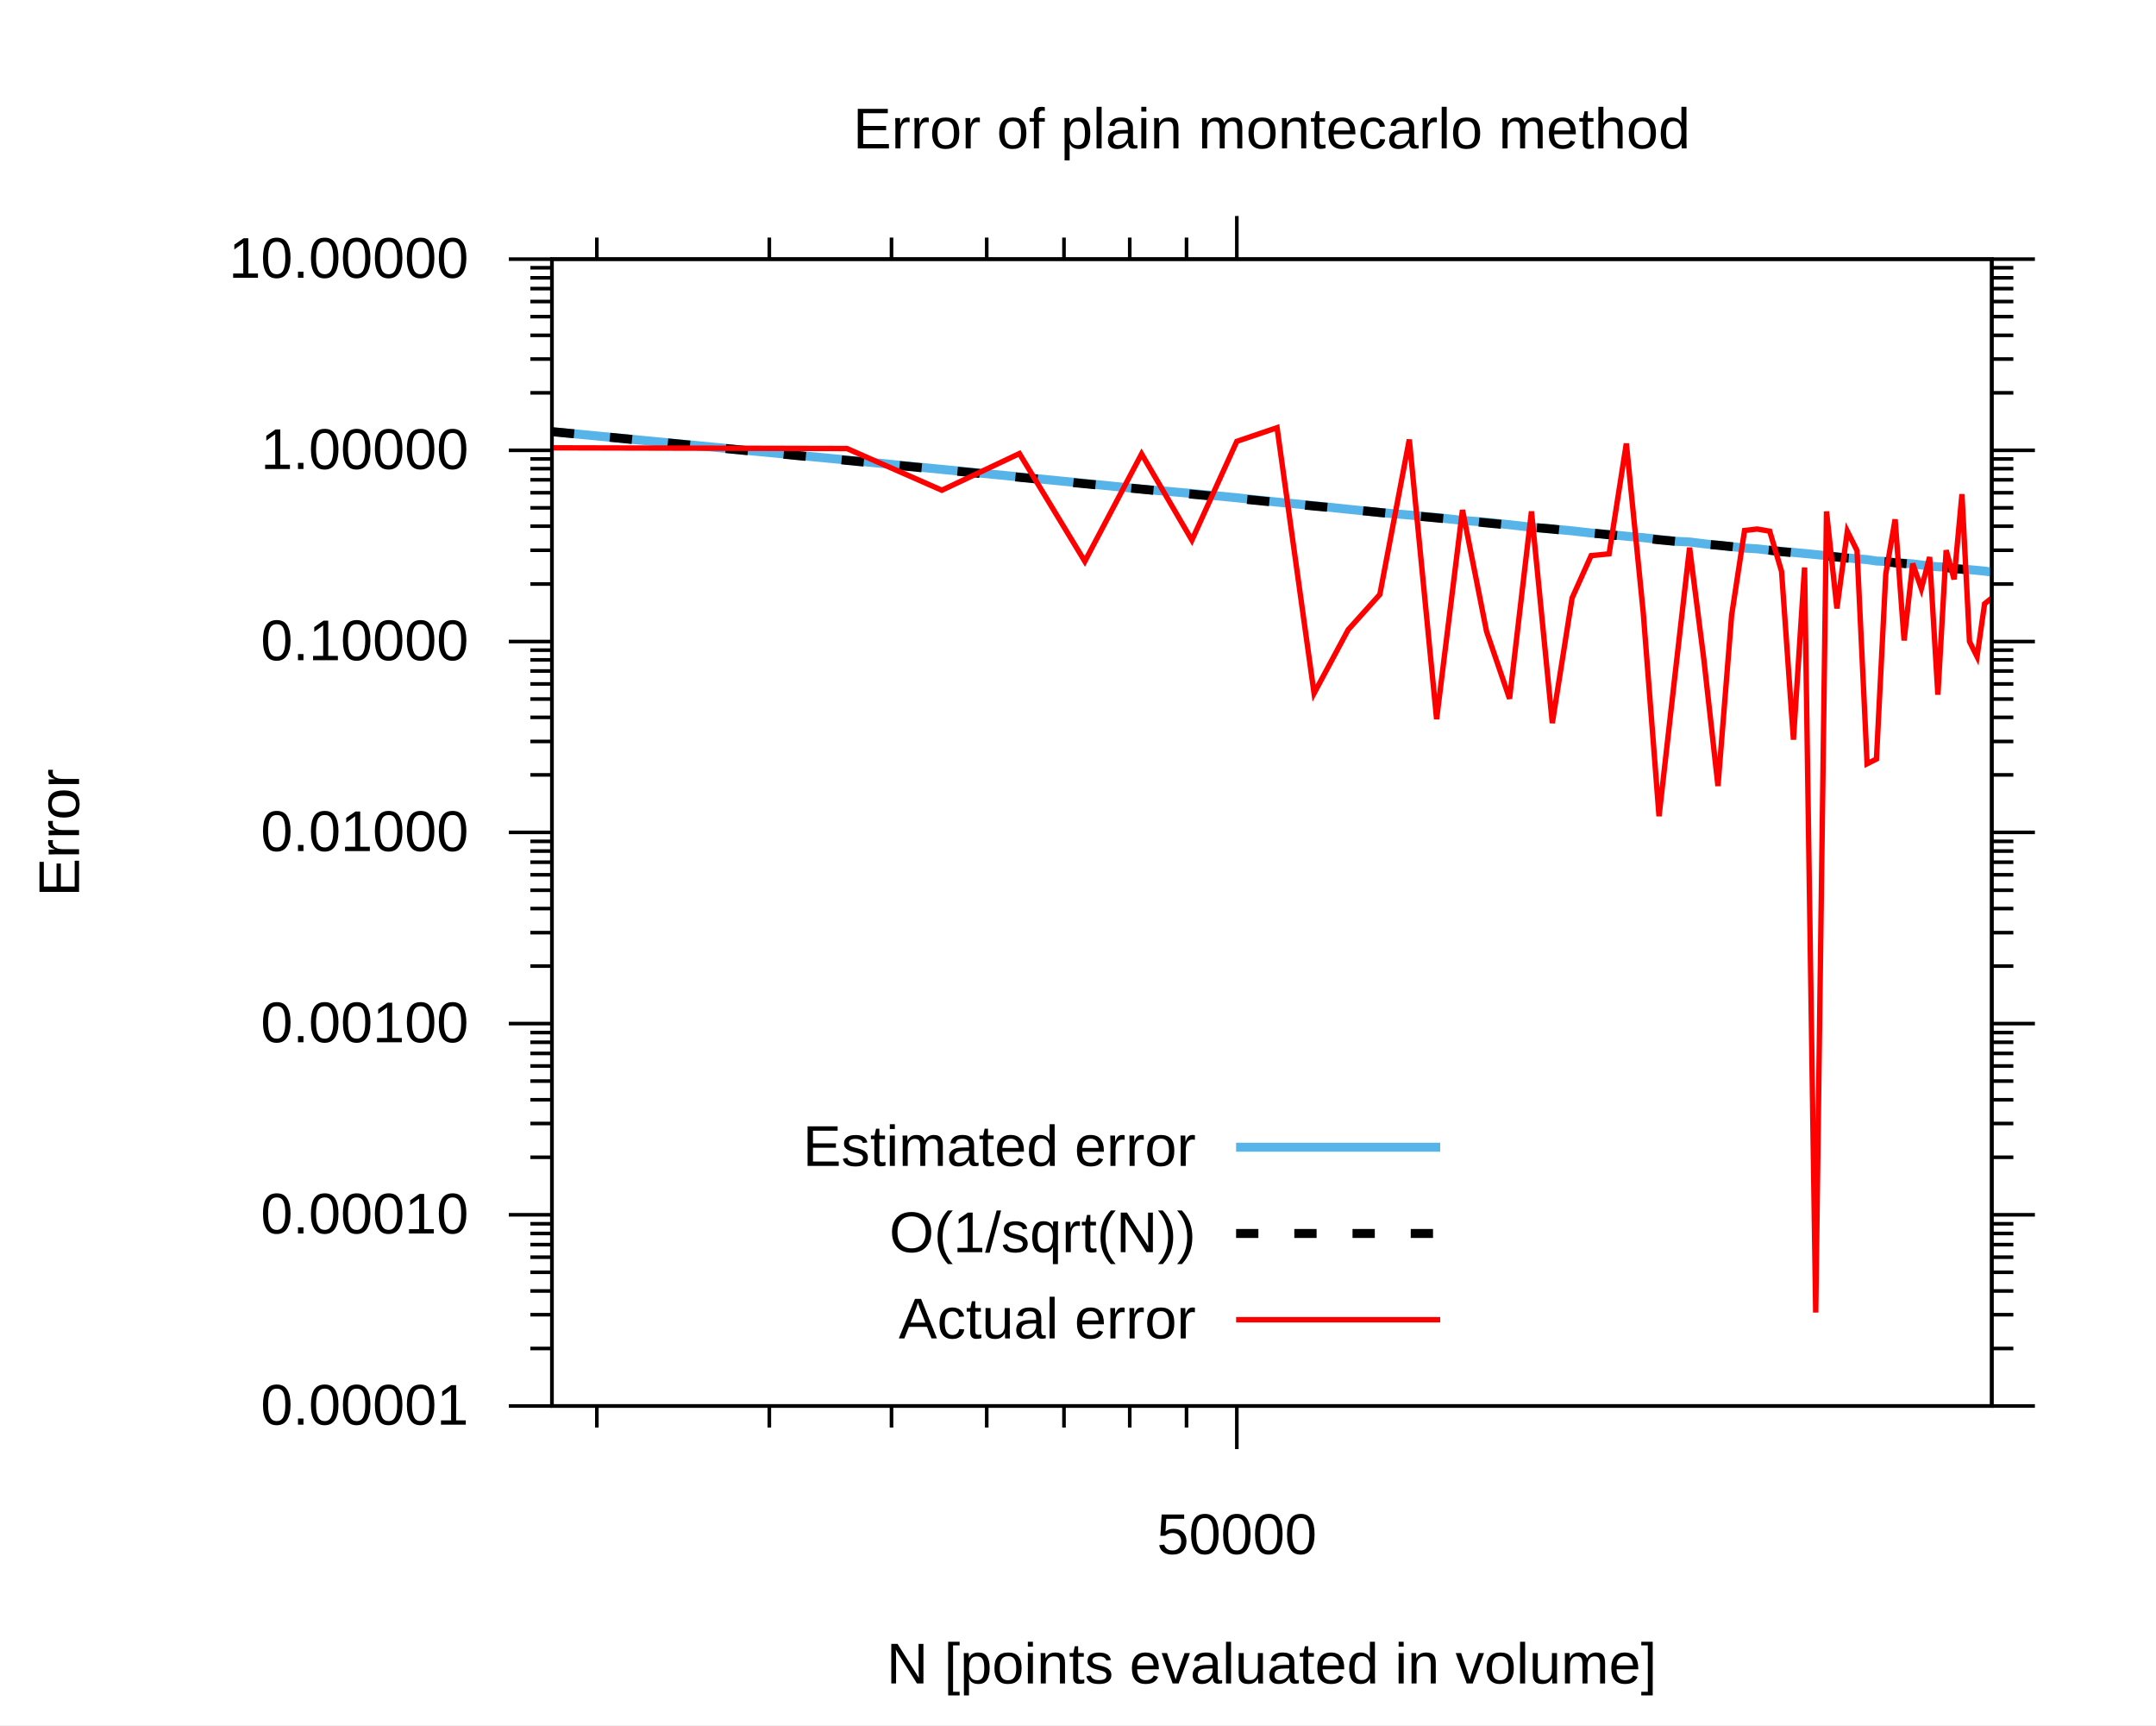
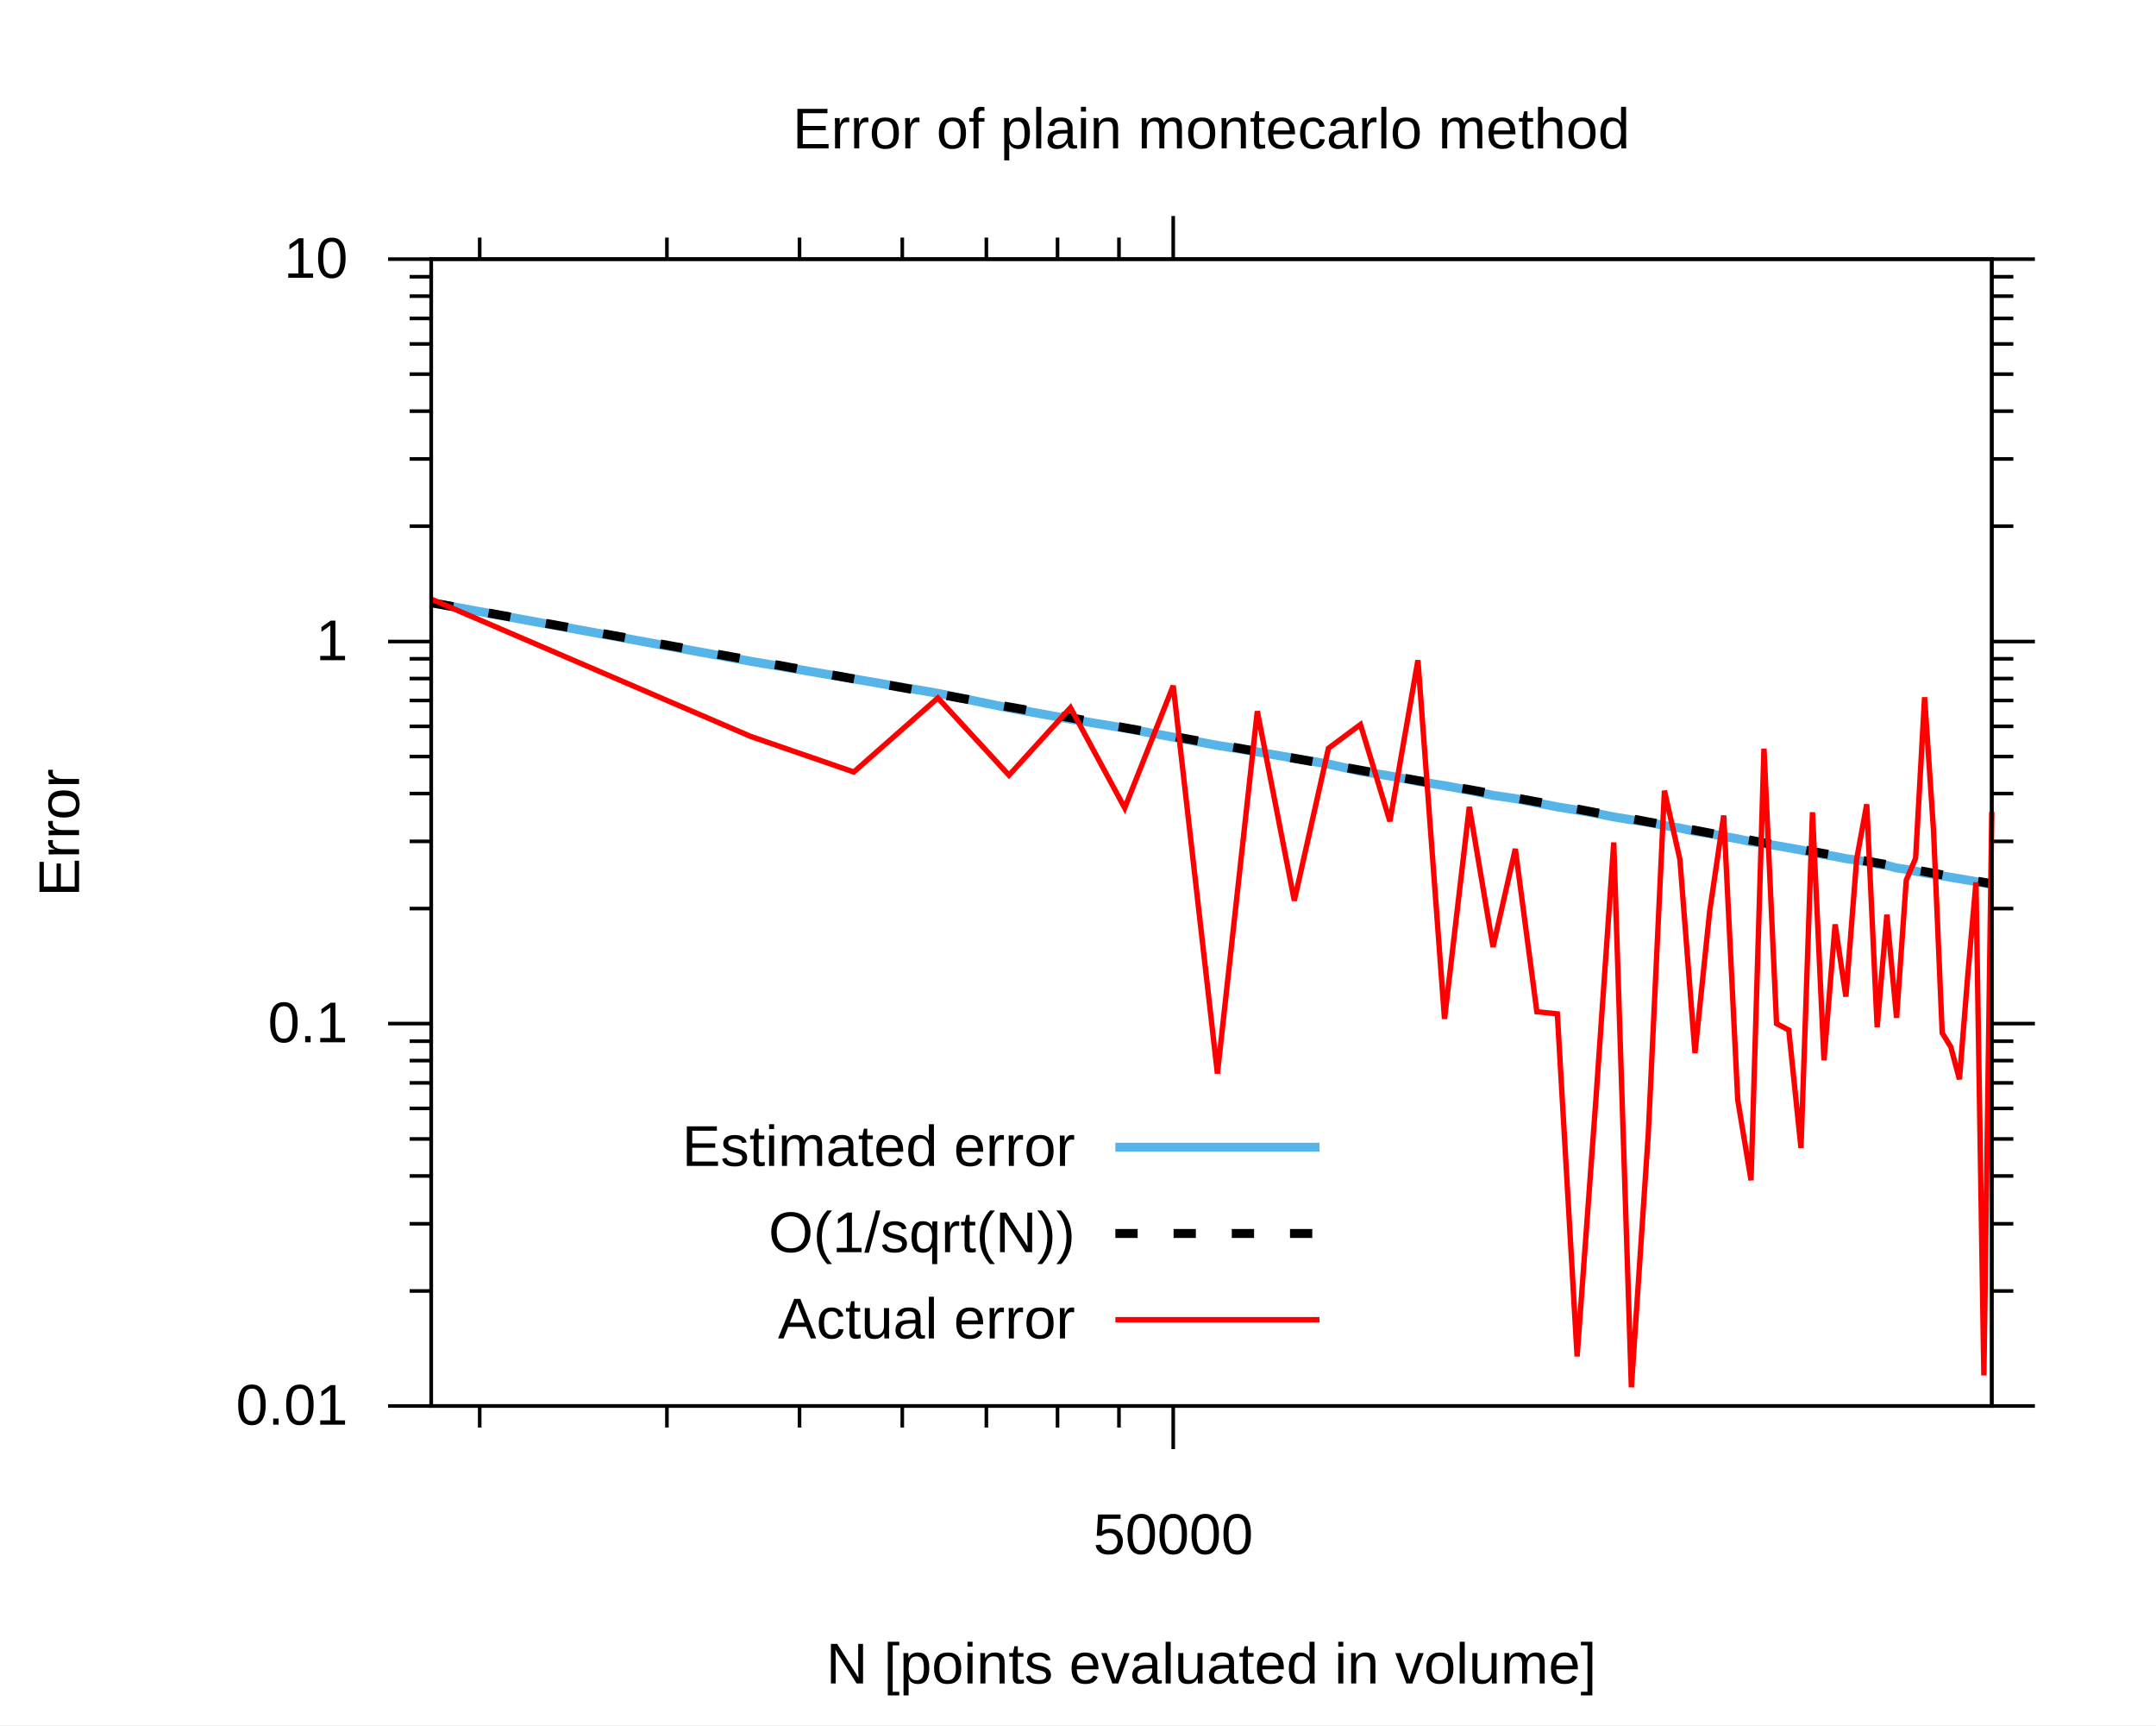
<svg xmlns="http://www.w3.org/2000/svg" xmlns:xlink="http://www.w3.org/1999/xlink" width="600" height="480" viewBox="0 0 600 480">
  <g id="gnuplot_canvas">
    <rect x="0" y="0" width="600" height="480" fill="#ffffff" />
    <defs>
      <circle id="gpDot" r="0.5" stroke-width="0.5" />
      <path id="gpPt0" stroke-width="0.167" stroke="currentColor" d="M-1,0 h2 M0,-1 v2" />
      <path id="gpPt1" stroke-width="0.167" stroke="currentColor" d="M-1,-1 L1,1 M1,-1 L-1,1" />
      <path id="gpPt2" stroke-width="0.167" stroke="currentColor" d="M-1,0 L1,0 M0,-1 L0,1 M-1,-1 L1,1 M-1,1 L1,-1" />
      <rect id="gpPt3" stroke-width="0.167" stroke="currentColor" x="-1" y="-1" width="2" height="2" />
      <rect id="gpPt4" stroke-width="0.167" stroke="currentColor" fill="currentColor" x="-1" y="-1" width="2" height="2" />
      <circle id="gpPt5" stroke-width="0.167" stroke="currentColor" cx="0" cy="0" r="1" />
      <use xlink:href="#gpPt5" id="gpPt6" fill="currentColor" stroke="none" />
      <path id="gpPt7" stroke-width="0.167" stroke="currentColor" d="M0,-1.33 L-1.33,0.67 L1.33,0.67 z" />
      <use xlink:href="#gpPt7" id="gpPt8" fill="currentColor" stroke="none" />
      <use xlink:href="#gpPt7" id="gpPt9" stroke="currentColor" transform="rotate(180)" />
      <use xlink:href="#gpPt9" id="gpPt10" fill="currentColor" stroke="none" />
      <use xlink:href="#gpPt3" id="gpPt11" stroke="currentColor" transform="rotate(45)" />
      <use xlink:href="#gpPt11" id="gpPt12" fill="currentColor" stroke="none" />
      <path id="gpPt13" stroke-width="0.167" stroke="currentColor" d="M0,1.330 L1.265,0.411 L0.782,-1.067 L-0.782,-1.076 L-1.265,0.411 z" />
      <use xlink:href="#gpPt13" id="gpPt14" fill="currentColor" stroke="none" />
      <filter id="textbox" filterUnits="objectBoundingBox" x="0" y="0" height="1" width="1">
        <feFlood flood-color="#FFFFFF" flood-opacity="1" result="bgnd" />
        <feComposite in="SourceGraphic" in2="bgnd" operator="atop" />
      </filter>
      <filter id="greybox" filterUnits="objectBoundingBox" x="0" y="0" height="1" width="1">
        <feFlood flood-color="lightgrey" flood-opacity="1" result="grey" />
        <feComposite in="SourceGraphic" in2="grey" operator="atop" />
      </filter>
    </defs>
    <g fill="none" color="#FFFFFF" stroke="currentColor" stroke-width="1.00" stroke-linecap="butt" stroke-linejoin="miter">
</g>
    <g fill="none" color="black" stroke="currentColor" stroke-width="1.00" stroke-linecap="butt" stroke-linejoin="miter">
-       <path stroke="black" d="M153.6,391.2 L141.6,391.2 M554.3,391.2 L566.3,391.2  " />
-       <g transform="translate(130.4,396.4)" stroke="none" fill="black" font-family="Arial" font-size="16.00" text-anchor="end">
+       <path stroke="black" d="M120.0,391.2 L108.0,391.2 M554.3,391.2 L566.3,391.2  " />
+       <g transform="translate(96.8,396.4)" stroke="none" fill="black" font-family="Arial" font-size="16.00" text-anchor="end">
        <text>
-           <tspan font-family="Arial">0.00001</tspan>
+           <tspan font-family="Arial"> 0.01</tspan>
        </text>
      </g>
    </g>
    <g fill="none" color="black" stroke="currentColor" stroke-width="1.00" stroke-linecap="butt" stroke-linejoin="miter">
-       <path stroke="black" d="M153.6,375.2 L147.6,375.2 M554.3,375.2 L560.3,375.2 M153.6,365.8 L147.6,365.8 M554.3,365.8 L560.3,365.8   M153.6,359.2 L147.6,359.2 M554.3,359.2 L560.3,359.2 M153.6,354.0 L147.6,354.0 M554.3,354.0 L560.3,354.0   M153.6,349.8 L147.6,349.8 M554.3,349.8 L560.3,349.8 M153.6,346.3 L147.6,346.3 M554.3,346.3 L560.3,346.3   M153.6,343.2 L147.6,343.2 M554.3,343.2 L560.3,343.2 M153.6,340.5 L147.6,340.5 M554.3,340.5 L560.3,340.5   M153.6,338.0 L141.6,338.0 M554.3,338.0 L566.3,338.0  " />
-       <g transform="translate(130.4,343.2)" stroke="none" fill="black" font-family="Arial" font-size="16.00" text-anchor="end">
+       <path stroke="black" d="M120.0,359.2 L114.0,359.2 M554.3,359.2 L560.3,359.2 M120.0,340.5 L114.0,340.5 M554.3,340.5 L560.3,340.5   M120.0,327.2 L114.0,327.2 M554.3,327.2 L560.3,327.2 M120.0,316.9 L114.0,316.9 M554.3,316.9 L560.3,316.9   M120.0,308.4 L114.0,308.4 M554.3,308.4 L560.3,308.4 M120.0,301.3 L114.0,301.3 M554.3,301.3 L560.3,301.3   M120.0,295.1 L114.0,295.1 M554.3,295.1 L560.3,295.1 M120.0,289.7 L114.0,289.7 M554.3,289.7 L560.3,289.7   M120.0,284.8 L108.0,284.8 M554.3,284.8 L566.3,284.8  " />
+       <g transform="translate(96.8,290.0)" stroke="none" fill="black" font-family="Arial" font-size="16.00" text-anchor="end">
        <text>
-           <tspan font-family="Arial">0.00010</tspan>
+           <tspan font-family="Arial"> 0.1</tspan>
        </text>
      </g>
    </g>
    <g fill="none" color="black" stroke="currentColor" stroke-width="1.00" stroke-linecap="butt" stroke-linejoin="miter">
-       <path stroke="black" d="M153.6,322.0 L147.6,322.0 M554.3,322.0 L560.3,322.0 M153.6,312.6 L147.6,312.6 M554.3,312.6 L560.3,312.6   M153.6,306.0 L147.6,306.0 M554.3,306.0 L560.3,306.0 M153.6,300.8 L147.6,300.8 M554.3,300.8 L560.3,300.8   M153.6,296.6 L147.6,296.6 M554.3,296.6 L560.3,296.6 M153.6,293.1 L147.6,293.1 M554.3,293.1 L560.3,293.1   M153.6,290.0 L147.6,290.0 M554.3,290.0 L560.3,290.0 M153.6,287.3 L147.6,287.3 M554.3,287.3 L560.3,287.3   M153.6,284.8 L141.6,284.8 M554.3,284.8 L566.3,284.8  " />
-       <g transform="translate(130.4,290.0)" stroke="none" fill="black" font-family="Arial" font-size="16.00" text-anchor="end">
+       <path stroke="black" d="M120.0,252.8 L114.0,252.8 M554.3,252.8 L560.3,252.8 M120.0,234.1 L114.0,234.1 M554.3,234.1 L560.3,234.1   M120.0,220.8 L114.0,220.8 M554.3,220.8 L560.3,220.8 M120.0,210.5 L114.0,210.5 M554.3,210.5 L560.3,210.5   M120.0,202.1 L114.0,202.1 M554.3,202.1 L560.3,202.1 M120.0,194.9 L114.0,194.9 M554.3,194.9 L560.3,194.9   M120.0,188.8 L114.0,188.8 M554.3,188.8 L560.3,188.8 M120.0,183.3 L114.0,183.3 M554.3,183.3 L560.3,183.3   M120.0,178.5 L108.0,178.5 M554.3,178.5 L566.3,178.5  " />
+       <g transform="translate(96.8,183.7)" stroke="none" fill="black" font-family="Arial" font-size="16.00" text-anchor="end">
        <text>
-           <tspan font-family="Arial">0.00100</tspan>
+           <tspan font-family="Arial"> 1</tspan>
        </text>
      </g>
    </g>
    <g fill="none" color="black" stroke="currentColor" stroke-width="1.00" stroke-linecap="butt" stroke-linejoin="miter">
-       <path stroke="black" d="M153.6,268.8 L147.6,268.8 M554.3,268.8 L560.3,268.8 M153.6,259.5 L147.6,259.5 M554.3,259.5 L560.3,259.5   M153.6,252.8 L147.6,252.8 M554.3,252.8 L560.3,252.8 M153.6,247.7 L147.6,247.7 M554.3,247.7 L560.3,247.7   M153.6,243.4 L147.6,243.4 M554.3,243.4 L560.3,243.4 M153.6,239.9 L147.6,239.9 M554.3,239.9 L560.3,239.9   M153.6,236.8 L147.6,236.8 M554.3,236.8 L560.3,236.8 M153.6,234.1 L147.6,234.1 M554.3,234.1 L560.3,234.1   M153.6,231.6 L141.6,231.6 M554.3,231.6 L566.3,231.6  " />
-       <g transform="translate(130.4,236.8)" stroke="none" fill="black" font-family="Arial" font-size="16.00" text-anchor="end">
+       <path stroke="black" d="M120.0,146.4 L114.0,146.4 M554.3,146.4 L560.3,146.4 M120.0,127.7 L114.0,127.7 M554.3,127.7 L560.3,127.7   M120.0,114.4 L114.0,114.4 M554.3,114.4 L560.3,114.4 M120.0,104.1 L114.0,104.1 M554.3,104.1 L560.3,104.1   M120.0,95.7 L114.0,95.7 M554.3,95.7 L560.3,95.7 M120.0,88.6 L114.0,88.6 M554.3,88.6 L560.3,88.6   M120.0,82.4 L114.0,82.4 M554.3,82.4 L560.3,82.4 M120.0,77.0 L114.0,77.0 M554.3,77.0 L560.3,77.0   M120.0,72.1 L108.0,72.1 M554.3,72.1 L566.3,72.1  " />
+       <g transform="translate(96.8,77.3)" stroke="none" fill="black" font-family="Arial" font-size="16.00" text-anchor="end">
        <text>
-           <tspan font-family="Arial">0.01000</tspan>
+           <tspan font-family="Arial"> 10</tspan>
        </text>
      </g>
    </g>
    <g fill="none" color="black" stroke="currentColor" stroke-width="1.00" stroke-linecap="butt" stroke-linejoin="miter">
-       <path stroke="black" d="M153.6,215.6 L147.6,215.6 M554.3,215.6 L560.3,215.6 M153.6,206.3 L147.6,206.3 M554.3,206.3 L560.3,206.3   M153.6,199.6 L147.6,199.6 M554.3,199.6 L560.3,199.6 M153.6,194.5 L147.6,194.5 M554.3,194.5 L560.3,194.5   M153.6,190.3 L147.6,190.3 M554.3,190.3 L560.3,190.3 M153.6,186.7 L147.6,186.7 M554.3,186.7 L560.3,186.7   M153.6,183.6 L147.6,183.6 M554.3,183.6 L560.3,183.6 M153.6,180.9 L147.6,180.9 M554.3,180.9 L560.3,180.9   M153.6,178.5 L141.6,178.5 M554.3,178.5 L566.3,178.5  " />
-       <g transform="translate(130.4,183.7)" stroke="none" fill="black" font-family="Arial" font-size="16.00" text-anchor="end">
-         <text>
-           <tspan font-family="Arial">0.10000</tspan>
-         </text>
-       </g>
-     </g>
-     <g fill="none" color="black" stroke="currentColor" stroke-width="1.00" stroke-linecap="butt" stroke-linejoin="miter">
-       <path stroke="black" d="M153.6,162.5 L147.6,162.5 M554.3,162.5 L560.3,162.5 M153.6,153.1 L147.6,153.1 M554.3,153.1 L560.3,153.1   M153.6,146.4 L147.6,146.4 M554.3,146.4 L560.3,146.4 M153.6,141.3 L147.6,141.3 M554.3,141.3 L560.3,141.3   M153.6,137.1 L147.6,137.1 M554.3,137.1 L560.3,137.1 M153.6,133.5 L147.6,133.5 M554.3,133.5 L560.3,133.5   M153.6,130.4 L147.6,130.4 M554.3,130.4 L560.3,130.4 M153.6,127.7 L147.6,127.7 M554.3,127.7 L560.3,127.7   M153.6,125.3 L141.6,125.3 M554.3,125.3 L566.3,125.3  " />
-       <g transform="translate(130.4,130.5)" stroke="none" fill="black" font-family="Arial" font-size="16.00" text-anchor="end">
-         <text>
-           <tspan font-family="Arial">1.00000</tspan>
-         </text>
-       </g>
-     </g>
-     <g fill="none" color="black" stroke="currentColor" stroke-width="1.00" stroke-linecap="butt" stroke-linejoin="miter">
-       <path stroke="black" d="M153.6,109.3 L147.6,109.3 M554.3,109.3 L560.3,109.3 M153.6,99.9 L147.6,99.9 M554.3,99.9 L560.3,99.9   M153.6,93.3 L147.6,93.3 M554.3,93.3 L560.3,93.3 M153.6,88.1 L147.6,88.1 M554.3,88.1 L560.3,88.1   M153.6,83.9 L147.6,83.9 M554.3,83.9 L560.3,83.9 M153.6,80.3 L147.6,80.3 M554.3,80.3 L560.3,80.3   M153.6,77.3 L147.6,77.3 M554.3,77.3 L560.3,77.3 M153.6,74.5 L147.6,74.5 M554.3,74.5 L560.3,74.5   M153.6,72.1 L141.6,72.1 M554.3,72.1 L566.3,72.1  " />
-       <g transform="translate(130.4,77.3)" stroke="none" fill="black" font-family="Arial" font-size="16.00" text-anchor="end">
-         <text>
-           <tspan font-family="Arial">10.00000</tspan>
-         </text>
-       </g>
-     </g>
-     <g fill="none" color="black" stroke="currentColor" stroke-width="1.00" stroke-linecap="butt" stroke-linejoin="miter">
-       <path stroke="black" d="M166.1,391.2 L166.1,397.2 M166.1,72.1 L166.1,66.1 M214.1,391.2 L214.1,397.2 M214.1,72.1 L214.1,66.1   M248.1,391.2 L248.1,397.2 M248.1,72.1 L248.1,66.1 M274.6,391.2 L274.6,397.2 M274.6,72.1 L274.6,66.1   M296.1,391.2 L296.1,397.2 M296.1,72.1 L296.1,66.1 M314.4,391.2 L314.4,397.2 M314.4,72.1 L314.4,66.1   M330.2,391.2 L330.2,397.2 M330.2,72.1 L330.2,66.1 M344.2,391.2 L344.2,403.2 M344.2,72.1 L344.2,60.1    " />
-       <g transform="translate(344.2,432.4)" stroke="none" fill="black" font-family="Arial" font-size="16.00" text-anchor="middle">
+       <path stroke="black" d="M133.5,391.2 L133.5,397.2 M133.5,72.1 L133.5,66.1 M185.6,391.2 L185.6,397.2 M185.6,72.1 L185.6,66.1   M222.5,391.2 L222.5,397.2 M222.5,72.1 L222.5,66.1 M251.1,391.2 L251.1,397.2 M251.1,72.1 L251.1,66.1   M274.5,391.2 L274.5,397.2 M274.5,72.1 L274.5,66.1 M294.3,391.2 L294.3,397.2 M294.3,72.1 L294.3,66.1   M311.4,391.2 L311.4,397.2 M311.4,72.1 L311.4,66.1 M326.5,391.2 L326.5,403.2 M326.5,72.1 L326.5,60.1    " />
+       <g transform="translate(326.5,432.4)" stroke="none" fill="black" font-family="Arial" font-size="16.00" text-anchor="middle">
        <text>
          <tspan font-family="Arial"> 50000</tspan>
        </text>
      </g>
    </g>
    <g fill="none" color="black" stroke="currentColor" stroke-width="1.00" stroke-linecap="butt" stroke-linejoin="miter">
</g>
    <g fill="none" color="black" stroke="currentColor" stroke-width="1.00" stroke-linecap="butt" stroke-linejoin="miter">
-       <path stroke="black" d="M153.6,72.1 L153.6,391.2 L554.3,391.2 L554.3,72.1 L153.6,72.1 Z  " />
+       <path stroke="black" d="M120.0,72.1 L120.0,391.2 L554.3,391.2 L554.3,72.1 L120.0,72.1 Z  " />
    </g>
    <g fill="none" color="black" stroke="currentColor" stroke-width="1.00" stroke-linecap="butt" stroke-linejoin="miter">
      <g transform="translate(22.0,231.7) rotate(270)" stroke="none" fill="black" font-family="Arial" font-size="16.00" text-anchor="middle">
        <text>
          <tspan font-family="Arial">Error</tspan>
        </text>
      </g>
    </g>
    <g fill="none" color="black" stroke="currentColor" stroke-width="1.00" stroke-linecap="butt" stroke-linejoin="miter">
-       <g transform="translate(353.9,468.4)" stroke="none" fill="black" font-family="Arial" font-size="16.00" text-anchor="middle">
+       <g transform="translate(337.1,468.4)" stroke="none" fill="black" font-family="Arial" font-size="16.00" text-anchor="middle">
        <text>
          <tspan font-family="Arial">N [points evaluated in volume]</tspan>
        </text>
      </g>
    </g>
    <g fill="none" color="black" stroke="currentColor" stroke-width="1.00" stroke-linecap="butt" stroke-linejoin="miter">
-       <g transform="translate(353.9,41.3)" stroke="none" fill="black" font-family="Arial" font-size="16.00" text-anchor="middle">
+       <g transform="translate(337.1,41.3)" stroke="none" fill="black" font-family="Arial" font-size="16.00" text-anchor="middle">
        <text>
          <tspan font-family="Arial">Error of plain montecarlo method</tspan>
        </text>
      </g>
    </g>
    <g id="gnuplot_plot_1">
      <g fill="none" color="#FFFFFF" stroke="black" stroke-width="2.50" stroke-linecap="butt" stroke-linejoin="miter">
</g>
      <g fill="none" color="black" stroke="currentColor" stroke-width="2.50" stroke-linecap="butt" stroke-linejoin="miter">
-         <g transform="translate(332.8,324.4)" stroke="none" fill="black" font-family="Arial" font-size="16.00" text-anchor="end">
+         <g transform="translate(299.2,324.4)" stroke="none" fill="black" font-family="Arial" font-size="16.00" text-anchor="end">
          <text>
            <tspan font-family="Arial">Estimated error</tspan>
          </text>
        </g>
      </g>
      <g fill="none" color="black" stroke="currentColor" stroke-width="2.50" stroke-linecap="butt" stroke-linejoin="miter">
-         <path stroke="rgb( 86, 180, 233)" d="M344.0,319.2 L400.8,319.2 M153.6,120.1 L235.7,128.0 L262.1,130.6 L283.7,132.7 L301.9,134.5 L317.7,136.1   L331.7,137.3 L344.2,138.5 L355.4,139.7 L365.7,140.7 L375.2,141.7 L384.0,142.6 L392.2,143.3 L399.8,144.0   L407.0,144.8 L413.7,145.3 L420.1,146.0 L426.2,146.7 L432.0,147.2 L437.5,147.7 L442.8,148.3 L447.8,148.7   L452.6,149.2 L457.3,149.6 L461.7,150.1 L466.1,150.6 L470.2,150.8 L474.2,151.3 L478.1,151.7 L481.9,152.1   L485.5,152.5 L489.0,152.7 L492.5,153.1 L495.8,153.4 L499.1,153.7 L502.2,154.0 L505.3,154.3 L508.3,154.6   L511.2,154.9 L514.1,155.2 L516.8,155.5 L519.6,155.7 L522.2,156.1 L524.8,156.2 L527.4,156.5 L529.9,156.7   L532.3,156.9 L534.7,157.2 L537.0,157.5 L539.3,157.7 L541.6,157.8 L543.8,158.1 L546.0,158.3 L548.1,158.5   L550.2,158.7 L552.3,158.9 L554.3,159.2  " />
+         <path stroke="rgb( 86, 180, 233)" d="M310.4,319.2 L367.2,319.2 M120.0,167.7 L208.9,184.0 L237.6,188.9 L261.0,192.9 L280.8,197.0 L297.9,200.1   L313.0,202.6 L326.5,205.1 L338.8,207.4 L349.9,209.2 L360.2,211.0 L369.7,212.6 L378.6,214.6 L386.8,215.9   L394.6,217.4 L402.0,218.6 L408.9,219.9 L415.5,221.3 L421.7,222.2 L427.7,223.4 L433.4,224.5 L438.9,225.4   L444.1,226.3 L449.1,227.3 L454.0,228.1 L458.7,228.8 L463.2,229.7 L467.5,230.4 L471.7,231.3 L475.8,231.9   L479.7,232.7 L483.6,233.4 L487.3,234.2 L490.9,234.7 L494.4,235.3 L497.8,235.9 L501.2,236.5 L504.4,237.2   L507.6,237.8 L510.7,238.3 L513.7,238.9 L516.7,239.3 L519.5,239.8 L522.4,240.4 L525.1,240.8 L527.8,241.5   L530.5,241.9 L533.1,242.4 L535.6,242.9 L538.1,243.3 L540.5,243.7 L542.9,244.1 L545.3,244.5 L547.6,244.9   L549.9,245.3 L552.1,245.7 L554.3,246.1  " />
      </g>
    </g>
    <g id="gnuplot_plot_2">
      <g fill="none" color="black" stroke="currentColor" stroke-width="2.50" stroke-linecap="butt" stroke-linejoin="miter">
-         <g transform="translate(332.8,348.4)" stroke="none" fill="black" font-family="Arial" font-size="16.00" text-anchor="end">
+         <g transform="translate(299.2,348.4)" stroke="none" fill="black" font-family="Arial" font-size="16.00" text-anchor="end">
          <text>
            <tspan font-family="Arial">O(1/sqrt(N))</tspan>
          </text>
        </g>
      </g>
      <g fill="none" color="black" stroke="currentColor" stroke-width="2.50" stroke-linecap="butt" stroke-linejoin="miter">
-         <path stroke="rgb(  0,   0,   0)" stroke-dasharray="6.2,10.0" d="M344.0,343.2 L400.8,343.2 M153.6,120.1 L235.7,128.1 L262.1,130.7 L283.7,132.8 L301.9,134.6 L317.7,136.1   L331.7,137.5 L344.2,138.7 L355.4,139.8 L365.7,140.8 L375.2,141.7 L384.0,142.6 L392.2,143.4 L399.8,144.1   L407.0,144.8 L413.7,145.5 L420.1,146.1 L426.2,146.7 L432.0,147.2 L437.5,147.8 L442.8,148.3 L447.8,148.8   L452.6,149.3 L457.3,149.7 L461.7,150.2 L466.1,150.6 L470.2,151.0 L474.2,151.4 L478.1,151.7 L481.9,152.1   L485.5,152.5 L489.0,152.8 L492.5,153.1 L495.8,153.5 L499.1,153.8 L502.2,154.1 L505.3,154.4 L508.3,154.7   L511.2,155.0 L514.1,155.3 L516.8,155.5 L519.6,155.8 L522.2,156.1 L524.8,156.3 L527.4,156.6 L529.9,156.8   L532.3,157.0 L534.7,157.3 L537.0,157.5 L539.3,157.7 L541.6,157.9 L543.8,158.2 L546.0,158.4 L548.1,158.6   L550.2,158.8 L552.3,159.0 L554.3,159.2  " />
+         <path stroke="rgb(  0,   0,   0)" stroke-dasharray="6.2,10.0" d="M310.4,343.2 L367.2,343.2 M120.0,167.7 L208.9,183.7 L237.6,188.9 L261.0,193.1 L280.8,196.7 L297.9,199.7   L313.0,202.5 L326.5,204.9 L338.8,207.1 L349.9,209.1 L360.2,211.0 L369.7,212.7 L378.6,214.3 L386.8,215.8   L394.6,217.2 L402.0,218.5 L408.9,219.7 L415.5,220.9 L421.7,222.0 L427.7,223.1 L433.4,224.1 L438.9,225.1   L444.1,226.1 L449.1,227.0 L454.0,227.8 L458.7,228.7 L463.2,229.5 L467.5,230.3 L471.7,231.0 L475.8,231.8   L479.7,232.5 L483.6,233.2 L487.3,233.8 L490.9,234.5 L494.4,235.1 L497.8,235.7 L501.2,236.3 L504.4,236.9   L507.6,237.5 L510.7,238.0 L513.7,238.6 L516.7,239.1 L519.5,239.6 L522.4,240.1 L525.1,240.6 L527.8,241.1   L530.5,241.6 L533.1,242.1 L535.6,242.5 L538.1,243.0 L540.5,243.4 L542.9,243.8 L545.3,244.3 L547.6,244.7   L549.9,245.1 L552.1,245.5 L554.3,245.9  " />
      </g>
    </g>
    <g id="gnuplot_plot_3">
      <g fill="none" color="#FFFFFF" stroke="rgb(  0,   0,   0)" stroke-width="1.50" stroke-linecap="butt" stroke-linejoin="miter">
</g>
      <g fill="none" color="black" stroke="currentColor" stroke-width="1.50" stroke-linecap="butt" stroke-linejoin="miter">
-         <g transform="translate(332.8,372.4)" stroke="none" fill="black" font-family="Arial" font-size="16.00" text-anchor="end">
+         <g transform="translate(299.2,372.4)" stroke="none" fill="black" font-family="Arial" font-size="16.00" text-anchor="end">
          <text>
            <tspan font-family="Arial">Actual error</tspan>
          </text>
        </g>
      </g>
      <g fill="none" color="black" stroke="currentColor" stroke-width="1.50" stroke-linecap="butt" stroke-linejoin="miter">
-         <path stroke="rgb(255,   0,   0)" d="M344.0,367.2 L400.8,367.2 M153.6,124.6 L235.7,124.8 L262.1,136.4 L283.7,126.2 L301.9,156.2 L317.7,126.3   L331.7,150.3 L344.2,122.8 L355.4,119.0 L365.7,192.9 L375.2,175.2 L384.0,165.4 L392.2,122.3 L399.8,200.1   L407.0,141.9 L413.7,175.7 L420.1,194.4 L426.2,142.3 L432.0,201.2 L437.5,166.4 L442.8,154.6 L447.8,154.1   L452.6,123.4 L457.3,170.4 L461.7,227.1 L466.1,188.2 L470.2,152.4 L474.2,183.7 L478.1,218.7 L481.9,171.2   L485.5,147.6 L489.0,147.2 L492.5,147.8 L495.8,159.0 L499.1,205.8 L502.2,157.9 L505.3,365.2 L508.3,142.3   L511.2,169.3 L514.1,147.8 L516.8,153.2 L519.6,212.5 L522.2,211.2 L524.8,159.7 L527.4,144.5 L529.9,178.2   L532.3,156.8 L534.7,163.8 L537.0,155.0 L539.3,193.3 L541.6,153.1 L543.8,161.2 L546.0,137.5 L548.1,178.5   L550.2,182.7 L552.3,168.0 L554.3,166.4  " />
+         <path stroke="rgb(255,   0,   0)" d="M310.4,367.2 L367.2,367.2 M120.0,166.7 L208.9,204.9 L237.6,214.8 L261.0,194.2 L280.8,215.7 L297.9,196.9   L313.0,224.8 L326.5,190.8 L338.8,298.7 L349.9,197.9 L360.2,250.6 L369.7,208.2 L378.6,201.6 L386.8,228.5   L394.6,183.7 L402.0,283.5 L408.9,224.5 L415.5,263.5 L421.7,236.2 L427.7,281.5 L433.4,282.1 L438.9,377.4   L444.1,306.3 L449.1,234.4 L454.0,386.0 L458.7,315.6 L463.2,220.0 L467.5,239.1 L471.7,293.0 L475.8,253.5   L479.7,226.9 L483.6,306.0 L487.3,328.4 L490.9,208.3 L494.4,284.8 L497.8,286.6 L501.2,319.4 L504.4,226.0   L507.6,295.0 L510.7,257.2 L513.7,277.3 L516.7,239.0 L519.5,223.8 L522.4,285.8 L525.1,254.5 L527.8,283.2   L530.5,244.9 L533.1,238.8 L535.6,194.0 L538.1,231.3 L540.5,287.4 L542.9,291.3 L545.3,300.3 L547.6,271.6   L549.9,245.5 L552.1,382.7 L554.3,225.9  " />
      </g>
    </g>
    <g fill="none" color="#FFFFFF" stroke="rgb(255,   0,   0)" stroke-width="2.00" stroke-linecap="butt" stroke-linejoin="miter">
</g>
    <g fill="none" color="black" stroke="currentColor" stroke-width="2.00" stroke-linecap="butt" stroke-linejoin="miter">
</g>
    <g fill="none" color="black" stroke="black" stroke-width="1.00" stroke-linecap="butt" stroke-linejoin="miter">
</g>
    <g fill="none" color="black" stroke="currentColor" stroke-width="1.00" stroke-linecap="butt" stroke-linejoin="miter">
-       <path stroke="black" d="M153.6,72.1 L153.6,391.2 L554.3,391.2 L554.3,72.1 L153.6,72.1 Z  " />
+       <path stroke="black" d="M120.0,72.1 L120.0,391.2 L554.3,391.2 L554.3,72.1 L120.0,72.1 Z  " />
    </g>
    <g fill="none" color="black" stroke="currentColor" stroke-width="1.00" stroke-linecap="butt" stroke-linejoin="miter">
</g>
  </g>
</svg>
